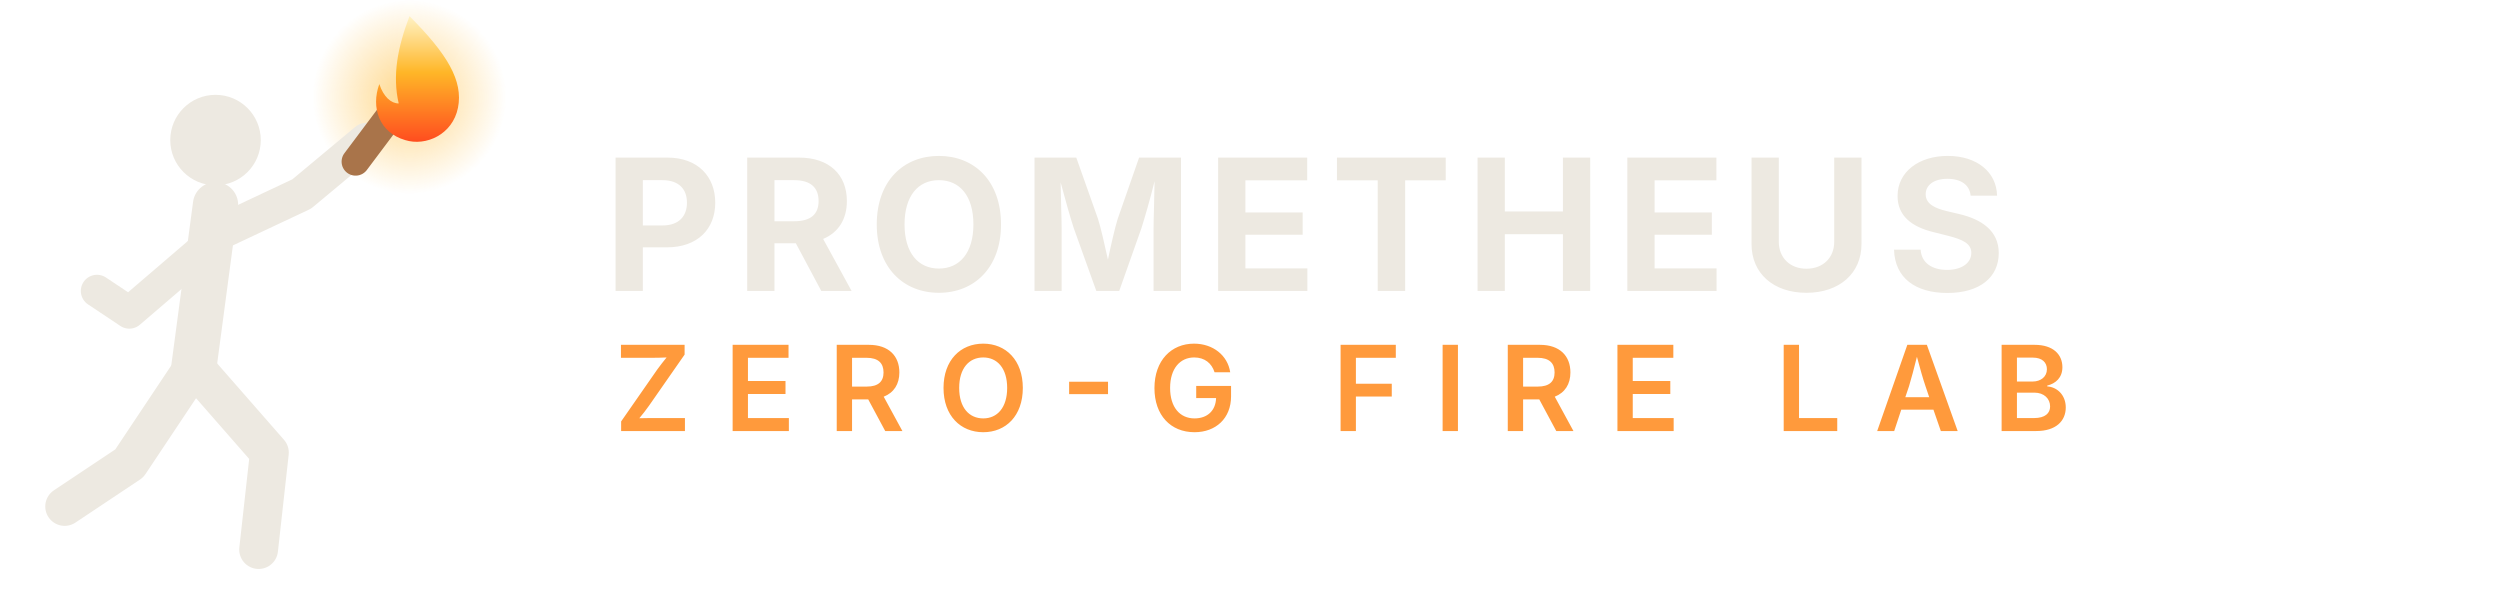
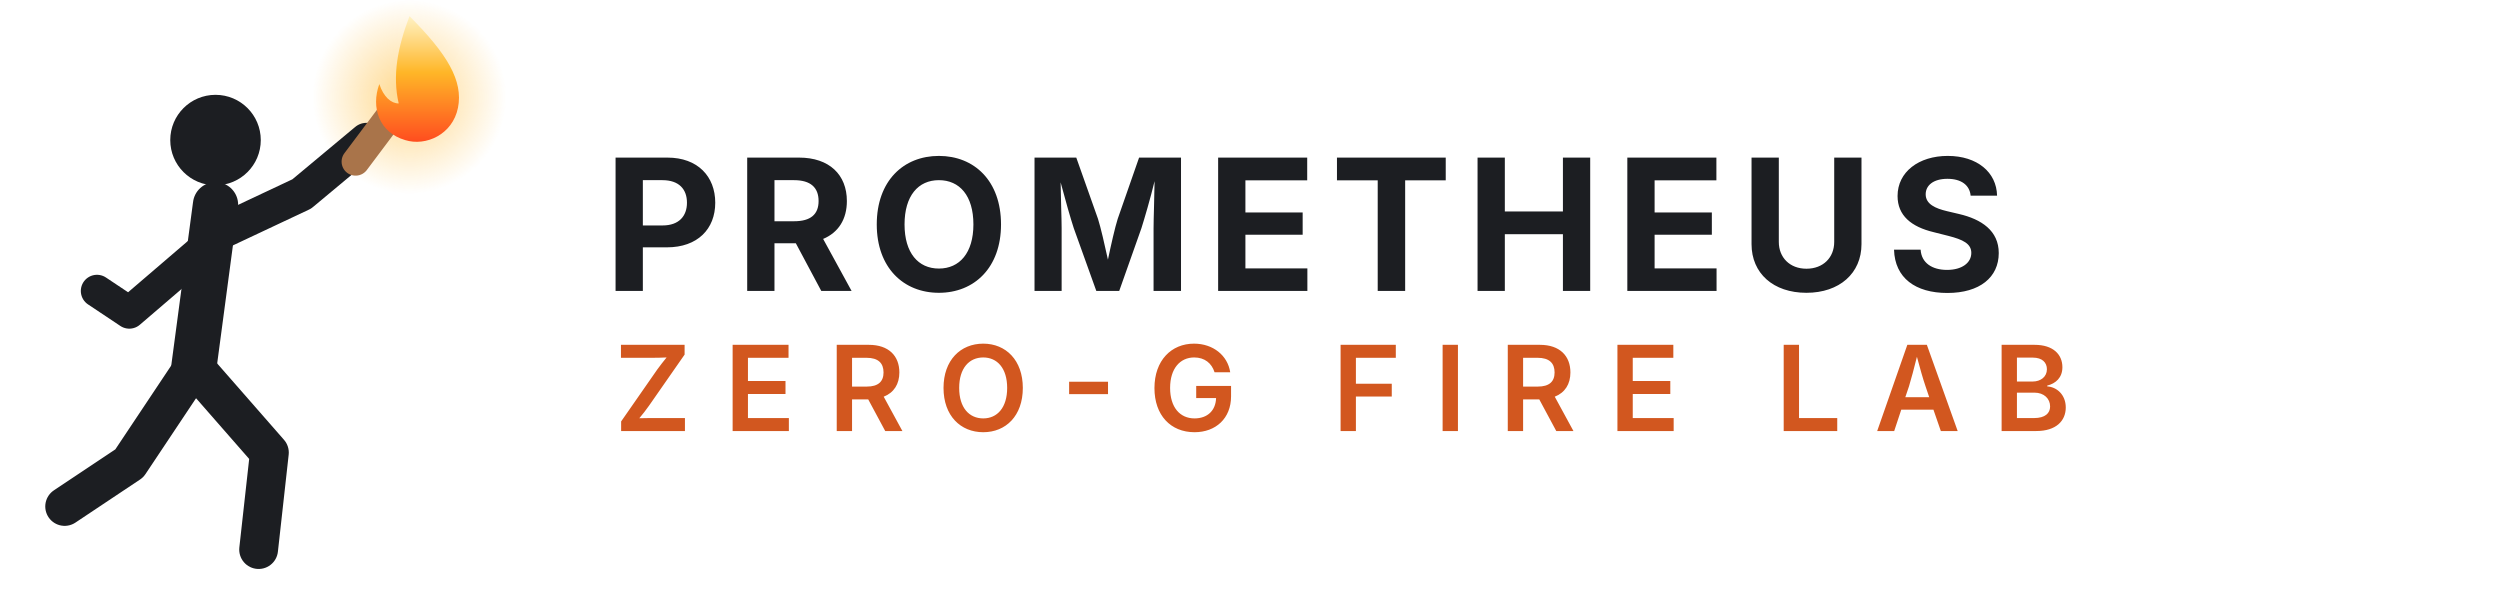
<svg xmlns="http://www.w3.org/2000/svg" width="232" height="56" viewBox="0 0 232 56" preserveAspectRatio="xMinYMid meet">
  <defs>
    <linearGradient id="fl" x1="0" y1="1" x2="0" y2="0">
      <stop offset="0" stop-color="#ff4d1f" />
      <stop offset=".55" stop-color="#ffb627" />
      <stop offset="1" stop-color="#fff2c4" />
    </linearGradient>
    <radialGradient id="gl" cx="50%" cy="50%" r="50%">
      <stop offset="0" stop-color="#ffb627" stop-opacity=".55" />
      <stop offset="1" stop-color="#ffb627" stop-opacity="0" />
    </radialGradient>
  </defs>
  <circle cx="38" cy="9" r="9" fill="url(#gl)" />
-   <g fill="none" stroke="#ede9e1" stroke-linecap="round" stroke-linejoin="round">
-     <circle cx="20" cy="13" r="4.2" fill="#ede9e1" stroke="none" />
+   <g fill="none" stroke="#1c1e22" stroke-linecap="round" stroke-linejoin="round">
+     <circle cx="20" cy="13" r="4.2" fill="#1c1e22" stroke="none" />
    <path d="M20 19 L18 34" stroke-width="4.2" />
    <path d="M19.5 22 L28 18 L34 13" stroke-width="3.2" />
    <path d="M19 23 L12 29 L9 27" stroke-width="3" />
    <path d="M18 34 L25 42 L24 51" stroke-width="3.6" />
    <path d="M18 34 L12 43 L6 47" stroke-width="3.6" />
    <path d="M33 15 L36 11" stroke="#a9744a" stroke-width="2.6" />
  </g>
  <path d="M38 1.5 C41.5 5 43 7.5 42.5 10 C42 12.5 39.5 13.6 37.6 13 C35.2 12.3 34.4 10 35.2 7.8 C35.6 9 36.3 9.6 37 9.6 C36.4 7 36.9 4.4 38 1.5 Z" fill="url(#fl)" />
-   <text x="56" y="27" font-family="Space Grotesk, Inter, Arial, sans-serif" font-size="17" font-weight="700" letter-spacing="1.2" fill="#ede9e1">PROMETHEUS</text>
-   <text x="57" y="40" font-family="Space Grotesk, Inter, Arial, sans-serif" font-size="11" font-weight="600" letter-spacing="3" fill="#ff9a3c">ZERO-G FIRE LAB</text>
+   <text x="56" y="27" font-family="Space Grotesk, Inter, Arial, sans-serif" font-size="17" font-weight="700" letter-spacing="1.2" fill="#1c1e22">PROMETHEUS</text>
+   <text x="57" y="40" font-family="Space Grotesk, Inter, Arial, sans-serif" font-size="11" font-weight="600" letter-spacing="3" fill="#d2571f">ZERO-G FIRE LAB</text>
</svg>
